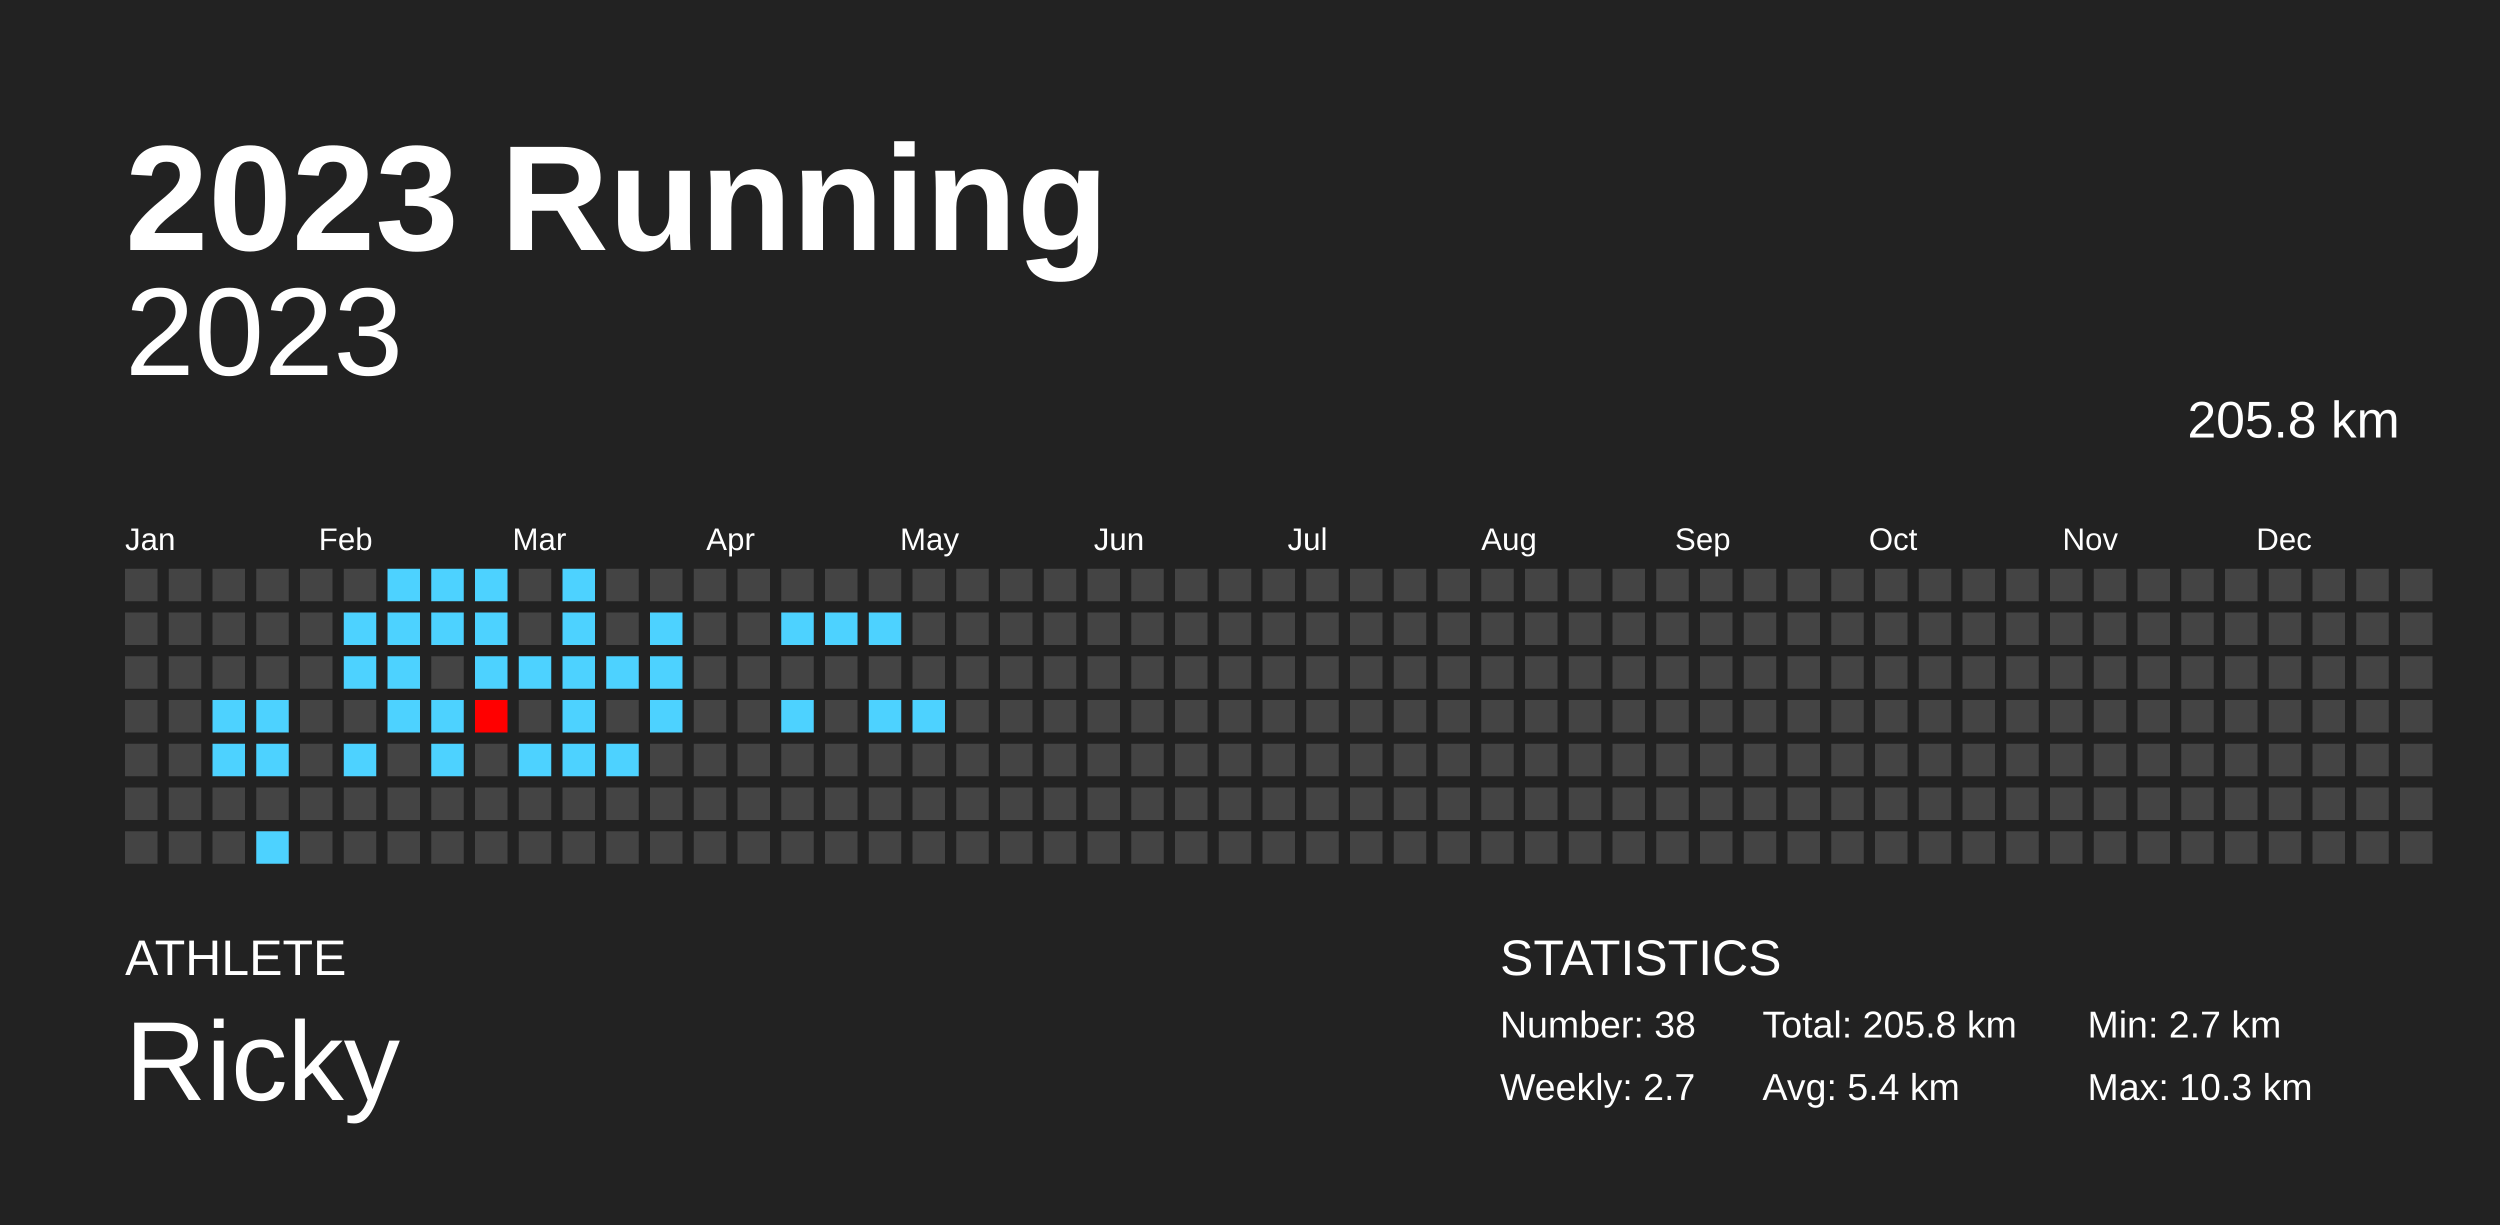
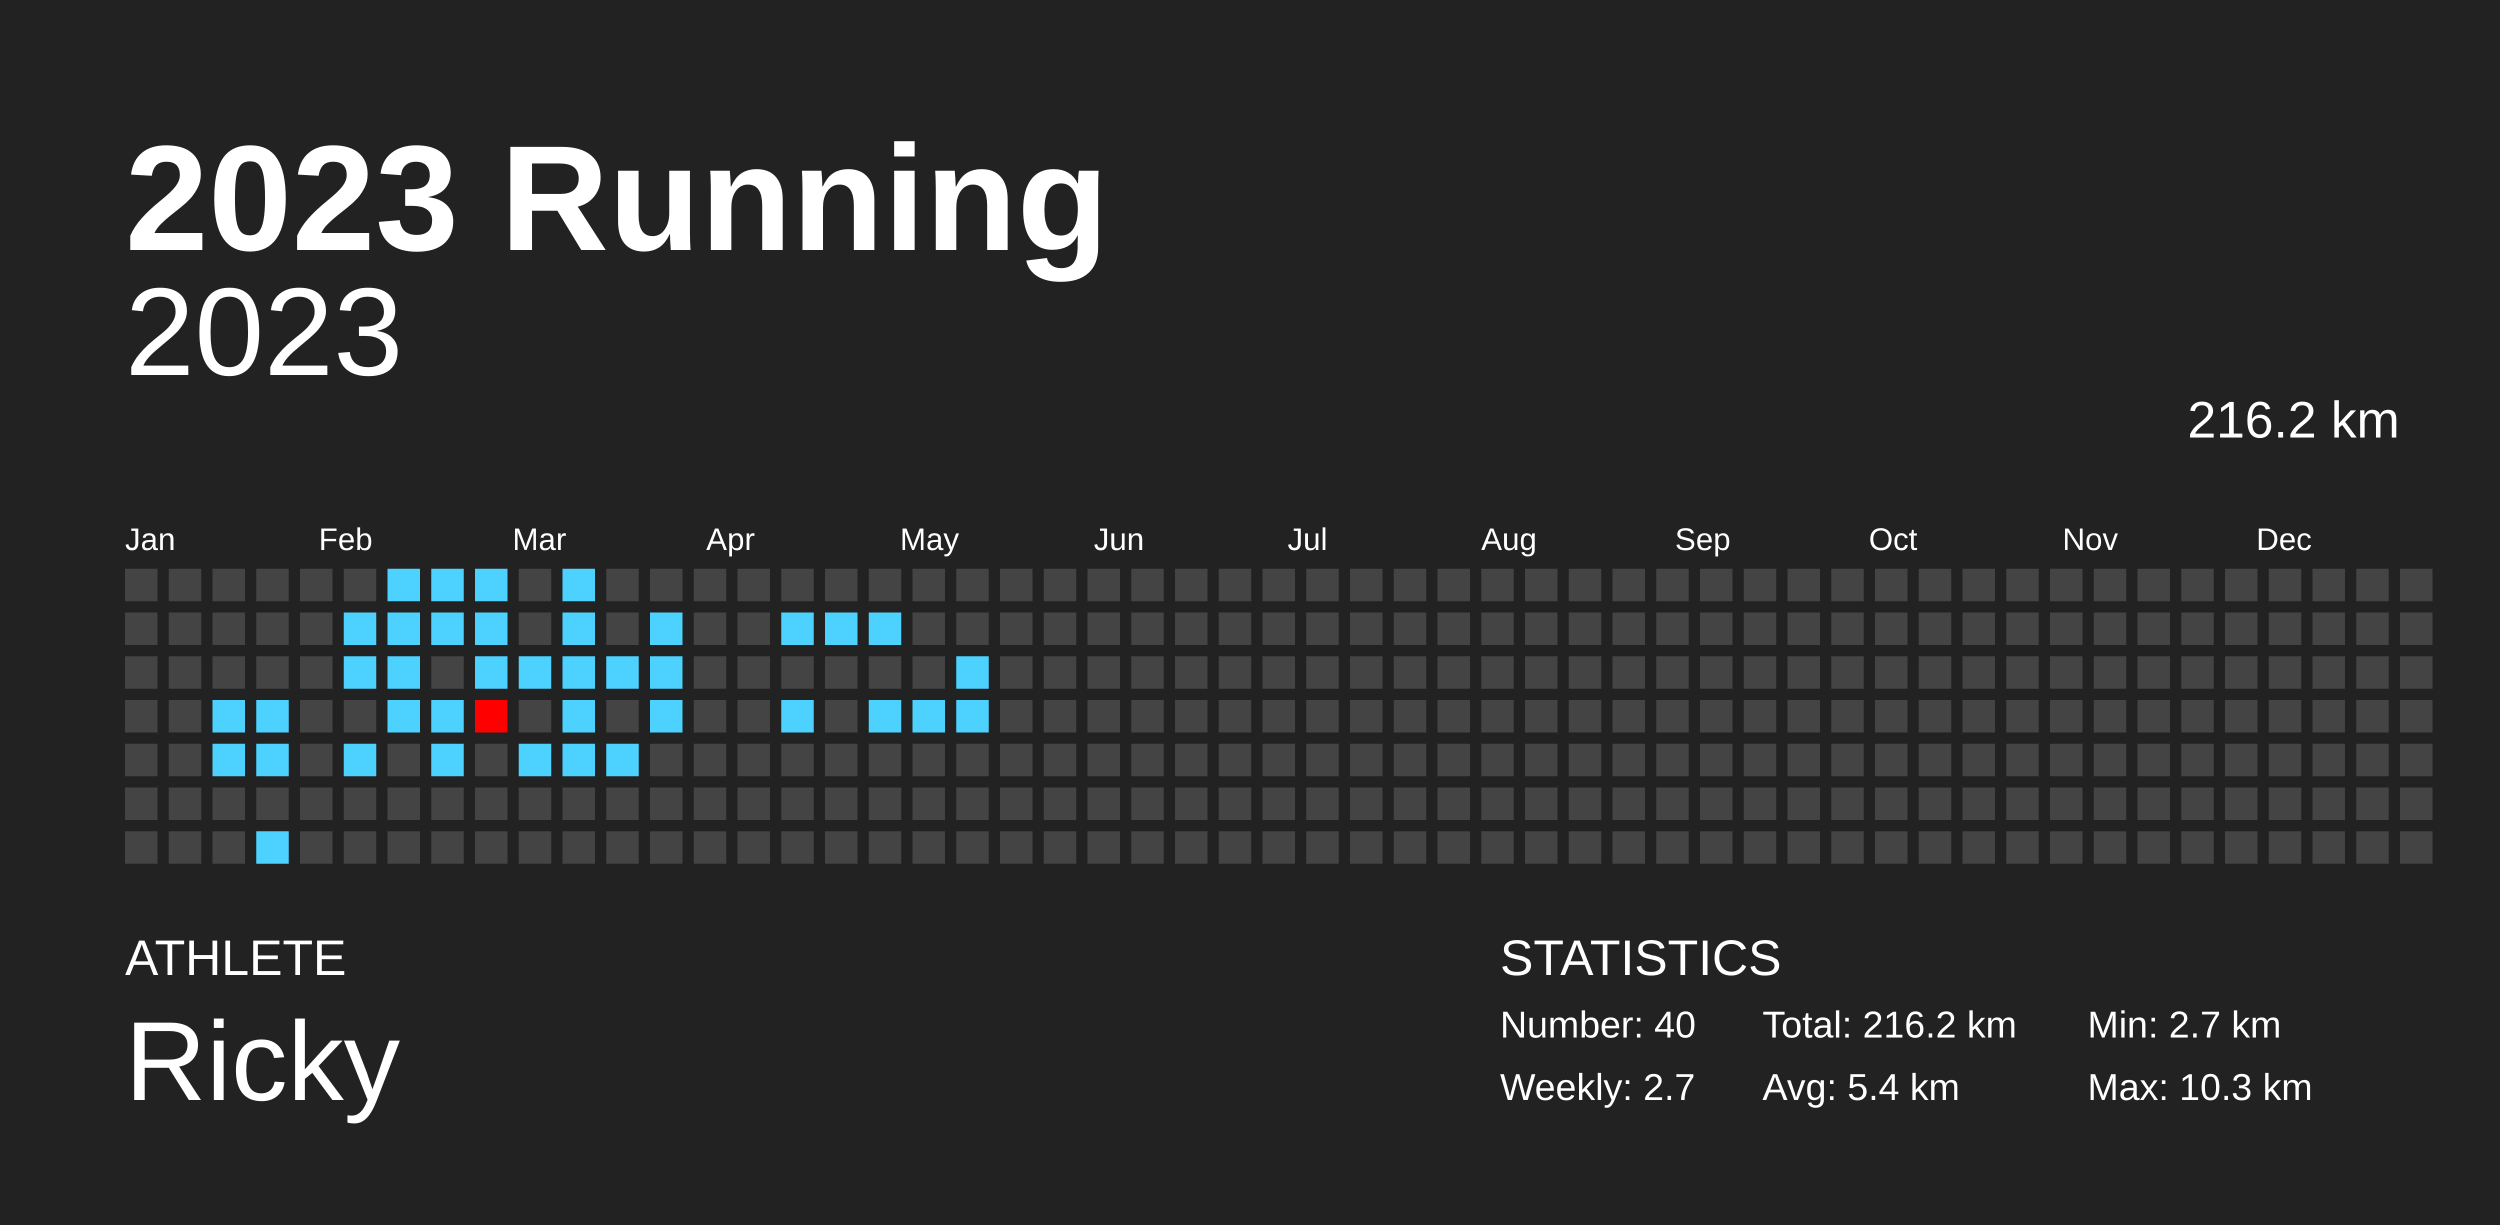
<svg xmlns="http://www.w3.org/2000/svg" baseProfile="full" height="98mm" version="1.1" viewBox="0,0,200,98" width="200mm">
  <defs />
  <rect fill="#222222" height="98" width="200" x="0" y="0" />
  <text fill="#FFFFFF" style="font-size:12px; font-family:Arial; font-weight:bold;" x="10" y="20">2023 Running</text>
  <text fill="#FFFFFF" style="font-size:4px; font-family:Arial" x="10" y="78">ATHLETE</text>
  <text fill="#FFFFFF" style="font-size:9px; font-family:Arial" x="10" y="88">Ricky</text>
  <text fill="#FFFFFF" style="font-size:4px; font-family:Arial" x="120" y="78">STATISTICS</text>
-   <text fill="#FFFFFF" style="font-size:3px; font-family:Arial" x="120" y="83">Number: 38</text>
+   <text fill="#FFFFFF" style="font-size:3px; font-family:Arial" x="120" y="83">Number: 40</text>
  <text fill="#FFFFFF" style="font-size:3px; font-family:Arial" x="120" y="88">Weekly: 2.7</text>
-   <text fill="#FFFFFF" style="font-size:3px; font-family:Arial" x="141" y="83">Total: 205.8 km</text>
+   <text fill="#FFFFFF" style="font-size:3px; font-family:Arial" x="141" y="83">Total: 216.2 km</text>
  <text fill="#FFFFFF" style="font-size:3px; font-family:Arial" x="141" y="88">Avg: 5.4 km</text>
  <text fill="#FFFFFF" style="font-size:3px; font-family:Arial" x="167" y="83">Min: 2.7 km</text>
  <text fill="#FFFFFF" style="font-size:3px; font-family:Arial" x="167" y="88">Max: 10.3 km</text>
  <text alignment-baseline="hanging" fill="#FFFFFF" style="font-size:10.0px; font-family:Arial;" x="10" y="30">2023</text>
-   <text alignment-baseline="hanging" fill="#FFFFFF" style="font-size:4.125px; font-family:Arial;" x="175" y="35">205.8 km</text>
+   <text alignment-baseline="hanging" fill="#FFFFFF" style="font-size:4.125px; font-family:Arial;" x="175" y="35">216.2 km</text>
  <text fill="#FFFFFF" style="font-size:2.5px; font-family:Arial" x="10.0" y="44">Jan</text>
  <text fill="#FFFFFF" style="font-size:2.5px; font-family:Arial" x="25.5" y="44">Feb</text>
  <text fill="#FFFFFF" style="font-size:2.5px; font-family:Arial" x="41.0" y="44">Mar</text>
  <text fill="#FFFFFF" style="font-size:2.5px; font-family:Arial" x="56.5" y="44">Apr</text>
  <text fill="#FFFFFF" style="font-size:2.5px; font-family:Arial" x="72.0" y="44">May</text>
  <text fill="#FFFFFF" style="font-size:2.5px; font-family:Arial" x="87.5" y="44">Jun</text>
  <text fill="#FFFFFF" style="font-size:2.5px; font-family:Arial" x="103.0" y="44">Jul</text>
  <text fill="#FFFFFF" style="font-size:2.5px; font-family:Arial" x="118.5" y="44">Aug</text>
  <text fill="#FFFFFF" style="font-size:2.5px; font-family:Arial" x="134.0" y="44">Sep</text>
  <text fill="#FFFFFF" style="font-size:2.5px; font-family:Arial" x="149.5" y="44">Oct</text>
  <text fill="#FFFFFF" style="font-size:2.5px; font-family:Arial" x="165.0" y="44">Nov</text>
  <text fill="#FFFFFF" style="font-size:2.5px; font-family:Arial" x="180.5" y="44">Dec</text>
  <rect fill="#444444" height="2.6" width="2.6" x="10.0" y="45.5" />
  <rect fill="#444444" height="2.6" width="2.6" x="10.0" y="49.0" />
  <rect fill="#444444" height="2.6" width="2.6" x="10.0" y="52.5" />
  <rect fill="#444444" height="2.6" width="2.6" x="10.0" y="56.0" />
  <rect fill="#444444" height="2.6" width="2.6" x="10.0" y="59.5" />
  <rect fill="#444444" height="2.6" width="2.6" x="10.0" y="63.0" />
  <rect fill="#444444" height="2.6" width="2.6" x="10.0" y="66.5" />
  <rect fill="#444444" height="2.6" width="2.6" x="13.5" y="45.5" />
  <rect fill="#444444" height="2.6" width="2.6" x="13.5" y="49.0" />
  <rect fill="#444444" height="2.6" width="2.6" x="13.5" y="52.5" />
  <rect fill="#444444" height="2.6" width="2.6" x="13.5" y="56.0" />
  <rect fill="#444444" height="2.6" width="2.6" x="13.5" y="59.5" />
  <rect fill="#444444" height="2.6" width="2.6" x="13.5" y="63.0" />
  <rect fill="#444444" height="2.6" width="2.6" x="13.5" y="66.5" />
  <rect fill="#444444" height="2.6" width="2.6" x="17.0" y="45.5" />
  <rect fill="#444444" height="2.6" width="2.6" x="17.0" y="49.0" />
  <rect fill="#444444" height="2.6" width="2.6" x="17.0" y="52.5" />
  <rect fill="#4dd2ff" height="2.6" width="2.6" x="17.0" y="56.0" />
  <rect fill="#4dd2ff" height="2.6" width="2.6" x="17.0" y="59.5" />
  <rect fill="#444444" height="2.6" width="2.6" x="17.0" y="63.0" />
  <rect fill="#444444" height="2.6" width="2.6" x="17.0" y="66.5" />
  <rect fill="#444444" height="2.6" width="2.6" x="20.5" y="45.5" />
  <rect fill="#444444" height="2.6" width="2.6" x="20.5" y="49.0" />
  <rect fill="#444444" height="2.6" width="2.6" x="20.5" y="52.5" />
  <rect fill="#4dd2ff" height="2.6" width="2.6" x="20.5" y="56.0" />
  <rect fill="#4dd2ff" height="2.6" width="2.6" x="20.5" y="59.5" />
  <rect fill="#444444" height="2.6" width="2.6" x="20.5" y="63.0" />
  <rect fill="#4dd2ff" height="2.6" width="2.6" x="20.5" y="66.5" />
  <rect fill="#444444" height="2.6" width="2.6" x="24.0" y="45.5" />
  <rect fill="#444444" height="2.6" width="2.6" x="24.0" y="49.0" />
  <rect fill="#444444" height="2.6" width="2.6" x="24.0" y="52.5" />
  <rect fill="#444444" height="2.6" width="2.6" x="24.0" y="56.0" />
  <rect fill="#444444" height="2.6" width="2.6" x="24.0" y="59.5" />
  <rect fill="#444444" height="2.6" width="2.6" x="24.0" y="63.0" />
  <rect fill="#444444" height="2.6" width="2.6" x="24.0" y="66.5" />
  <rect fill="#444444" height="2.6" width="2.6" x="27.5" y="45.5" />
  <rect fill="#4dd2ff" height="2.6" width="2.6" x="27.5" y="49.0" />
  <rect fill="#4dd2ff" height="2.6" width="2.6" x="27.5" y="52.5" />
  <rect fill="#444444" height="2.6" width="2.6" x="27.5" y="56.0" />
  <rect fill="#4dd2ff" height="2.6" width="2.6" x="27.5" y="59.5" />
  <rect fill="#444444" height="2.6" width="2.6" x="27.5" y="63.0" />
  <rect fill="#444444" height="2.6" width="2.6" x="27.5" y="66.5" />
  <rect fill="#4dd2ff" height="2.6" width="2.6" x="31.0" y="45.5" />
  <rect fill="#4dd2ff" height="2.6" width="2.6" x="31.0" y="49.0" />
  <rect fill="#4dd2ff" height="2.6" width="2.6" x="31.0" y="52.5" />
  <rect fill="#4dd2ff" height="2.6" width="2.6" x="31.0" y="56.0" />
  <rect fill="#444444" height="2.6" width="2.6" x="31.0" y="59.5" />
  <rect fill="#444444" height="2.6" width="2.6" x="31.0" y="63.0" />
  <rect fill="#444444" height="2.6" width="2.6" x="31.0" y="66.5" />
  <rect fill="#4dd2ff" height="2.6" width="2.6" x="34.5" y="45.5" />
  <rect fill="#4dd2ff" height="2.6" width="2.6" x="34.5" y="49.0" />
  <rect fill="#444444" height="2.6" width="2.6" x="34.5" y="52.5" />
  <rect fill="#4dd2ff" height="2.6" width="2.6" x="34.5" y="56.0" />
  <rect fill="#4dd2ff" height="2.6" width="2.6" x="34.5" y="59.5" />
  <rect fill="#444444" height="2.6" width="2.6" x="34.5" y="63.0" />
  <rect fill="#444444" height="2.6" width="2.6" x="34.5" y="66.5" />
  <rect fill="#4dd2ff" height="2.6" width="2.6" x="38.0" y="45.5" />
  <rect fill="#4dd2ff" height="2.6" width="2.6" x="38.0" y="49.0" />
  <rect fill="#4dd2ff" height="2.6" width="2.6" x="38.0" y="52.5" />
  <rect fill="#ff0000" height="2.6" width="2.6" x="38.0" y="56.0" />
  <rect fill="#444444" height="2.6" width="2.6" x="38.0" y="59.5" />
  <rect fill="#444444" height="2.6" width="2.6" x="38.0" y="63.0" />
  <rect fill="#444444" height="2.6" width="2.6" x="38.0" y="66.5" />
  <rect fill="#444444" height="2.6" width="2.6" x="41.5" y="45.5" />
  <rect fill="#444444" height="2.6" width="2.6" x="41.5" y="49.0" />
  <rect fill="#4dd2ff" height="2.6" width="2.6" x="41.5" y="52.5" />
  <rect fill="#444444" height="2.6" width="2.6" x="41.5" y="56.0" />
  <rect fill="#4dd2ff" height="2.6" width="2.6" x="41.5" y="59.5" />
  <rect fill="#444444" height="2.6" width="2.6" x="41.5" y="63.0" />
  <rect fill="#444444" height="2.6" width="2.6" x="41.5" y="66.5" />
  <rect fill="#4dd2ff" height="2.6" width="2.6" x="45.0" y="45.5" />
  <rect fill="#4dd2ff" height="2.6" width="2.6" x="45.0" y="49.0" />
  <rect fill="#4dd2ff" height="2.6" width="2.6" x="45.0" y="52.5" />
  <rect fill="#4dd2ff" height="2.6" width="2.6" x="45.0" y="56.0" />
  <rect fill="#4dd2ff" height="2.6" width="2.6" x="45.0" y="59.5" />
  <rect fill="#444444" height="2.6" width="2.6" x="45.0" y="63.0" />
  <rect fill="#444444" height="2.6" width="2.6" x="45.0" y="66.5" />
  <rect fill="#444444" height="2.6" width="2.6" x="48.5" y="45.5" />
  <rect fill="#444444" height="2.6" width="2.6" x="48.5" y="49.0" />
  <rect fill="#4dd2ff" height="2.6" width="2.6" x="48.5" y="52.5" />
  <rect fill="#444444" height="2.6" width="2.6" x="48.5" y="56.0" />
  <rect fill="#4dd2ff" height="2.6" width="2.6" x="48.5" y="59.5" />
  <rect fill="#444444" height="2.6" width="2.6" x="48.5" y="63.0" />
  <rect fill="#444444" height="2.6" width="2.6" x="48.5" y="66.5" />
  <rect fill="#444444" height="2.6" width="2.6" x="52.0" y="45.5" />
  <rect fill="#4dd2ff" height="2.6" width="2.6" x="52.0" y="49.0" />
  <rect fill="#4dd2ff" height="2.6" width="2.6" x="52.0" y="52.5" />
  <rect fill="#4dd2ff" height="2.6" width="2.6" x="52.0" y="56.0" />
  <rect fill="#444444" height="2.6" width="2.6" x="52.0" y="59.5" />
  <rect fill="#444444" height="2.6" width="2.6" x="52.0" y="63.0" />
  <rect fill="#444444" height="2.6" width="2.6" x="52.0" y="66.5" />
  <rect fill="#444444" height="2.6" width="2.6" x="55.5" y="45.5" />
  <rect fill="#444444" height="2.6" width="2.6" x="55.5" y="49.0" />
  <rect fill="#444444" height="2.6" width="2.6" x="55.5" y="52.5" />
  <rect fill="#444444" height="2.6" width="2.6" x="55.5" y="56.0" />
  <rect fill="#444444" height="2.6" width="2.6" x="55.5" y="59.5" />
  <rect fill="#444444" height="2.6" width="2.6" x="55.5" y="63.0" />
  <rect fill="#444444" height="2.6" width="2.6" x="55.5" y="66.5" />
  <rect fill="#444444" height="2.6" width="2.6" x="59.0" y="45.5" />
  <rect fill="#444444" height="2.6" width="2.6" x="59.0" y="49.0" />
  <rect fill="#444444" height="2.6" width="2.6" x="59.0" y="52.5" />
  <rect fill="#444444" height="2.6" width="2.6" x="59.0" y="56.0" />
  <rect fill="#444444" height="2.6" width="2.6" x="59.0" y="59.5" />
  <rect fill="#444444" height="2.6" width="2.6" x="59.0" y="63.0" />
  <rect fill="#444444" height="2.6" width="2.6" x="59.0" y="66.5" />
  <rect fill="#444444" height="2.6" width="2.6" x="62.5" y="45.5" />
  <rect fill="#4dd2ff" height="2.6" width="2.6" x="62.5" y="49.0" />
  <rect fill="#444444" height="2.6" width="2.6" x="62.5" y="52.5" />
  <rect fill="#4dd2ff" height="2.6" width="2.6" x="62.5" y="56.0" />
  <rect fill="#444444" height="2.6" width="2.6" x="62.5" y="59.5" />
  <rect fill="#444444" height="2.6" width="2.6" x="62.5" y="63.0" />
  <rect fill="#444444" height="2.6" width="2.6" x="62.5" y="66.5" />
  <rect fill="#444444" height="2.6" width="2.6" x="66.0" y="45.5" />
  <rect fill="#4dd2ff" height="2.6" width="2.6" x="66.0" y="49.0" />
  <rect fill="#444444" height="2.6" width="2.6" x="66.0" y="52.5" />
  <rect fill="#444444" height="2.6" width="2.6" x="66.0" y="56.0" />
  <rect fill="#444444" height="2.6" width="2.6" x="66.0" y="59.5" />
  <rect fill="#444444" height="2.6" width="2.6" x="66.0" y="63.0" />
  <rect fill="#444444" height="2.6" width="2.6" x="66.0" y="66.5" />
  <rect fill="#444444" height="2.6" width="2.6" x="69.5" y="45.5" />
  <rect fill="#4dd2ff" height="2.6" width="2.6" x="69.5" y="49.0" />
  <rect fill="#444444" height="2.6" width="2.6" x="69.5" y="52.5" />
  <rect fill="#4dd2ff" height="2.6" width="2.6" x="69.5" y="56.0" />
  <rect fill="#444444" height="2.6" width="2.6" x="69.5" y="59.5" />
  <rect fill="#444444" height="2.6" width="2.6" x="69.5" y="63.0" />
  <rect fill="#444444" height="2.6" width="2.6" x="69.5" y="66.5" />
  <rect fill="#444444" height="2.6" width="2.6" x="73.0" y="45.5" />
  <rect fill="#444444" height="2.6" width="2.6" x="73.0" y="49.0" />
  <rect fill="#444444" height="2.6" width="2.6" x="73.0" y="52.5" />
  <rect fill="#4dd2ff" height="2.6" width="2.6" x="73.0" y="56.0" />
  <rect fill="#444444" height="2.6" width="2.6" x="73.0" y="59.5" />
  <rect fill="#444444" height="2.6" width="2.6" x="73.0" y="63.0" />
  <rect fill="#444444" height="2.6" width="2.6" x="73.0" y="66.5" />
  <rect fill="#444444" height="2.6" width="2.6" x="76.5" y="45.5" />
  <rect fill="#444444" height="2.6" width="2.6" x="76.5" y="49.0" />
-   <rect fill="#444444" height="2.6" width="2.6" x="76.5" y="52.5" />
-   <rect fill="#444444" height="2.6" width="2.6" x="76.5" y="56.0" />
+   <rect fill="#4dd2ff" height="2.6" width="2.6" x="76.5" y="52.5" />
+   <rect fill="#4dd2ff" height="2.6" width="2.6" x="76.5" y="56.0" />
  <rect fill="#444444" height="2.6" width="2.6" x="76.5" y="59.5" />
  <rect fill="#444444" height="2.6" width="2.6" x="76.5" y="63.0" />
  <rect fill="#444444" height="2.6" width="2.6" x="76.5" y="66.5" />
  <rect fill="#444444" height="2.6" width="2.6" x="80.0" y="45.5" />
  <rect fill="#444444" height="2.6" width="2.6" x="80.0" y="49.0" />
  <rect fill="#444444" height="2.6" width="2.6" x="80.0" y="52.5" />
  <rect fill="#444444" height="2.6" width="2.6" x="80.0" y="56.0" />
  <rect fill="#444444" height="2.6" width="2.6" x="80.0" y="59.5" />
  <rect fill="#444444" height="2.6" width="2.6" x="80.0" y="63.0" />
  <rect fill="#444444" height="2.6" width="2.6" x="80.0" y="66.5" />
  <rect fill="#444444" height="2.6" width="2.6" x="83.5" y="45.5" />
  <rect fill="#444444" height="2.6" width="2.6" x="83.5" y="49.0" />
  <rect fill="#444444" height="2.6" width="2.6" x="83.5" y="52.5" />
  <rect fill="#444444" height="2.6" width="2.6" x="83.5" y="56.0" />
  <rect fill="#444444" height="2.6" width="2.6" x="83.5" y="59.5" />
  <rect fill="#444444" height="2.6" width="2.6" x="83.5" y="63.0" />
  <rect fill="#444444" height="2.6" width="2.6" x="83.5" y="66.5" />
  <rect fill="#444444" height="2.6" width="2.6" x="87.0" y="45.5" />
  <rect fill="#444444" height="2.6" width="2.6" x="87.0" y="49.0" />
  <rect fill="#444444" height="2.6" width="2.6" x="87.0" y="52.5" />
  <rect fill="#444444" height="2.6" width="2.6" x="87.0" y="56.0" />
  <rect fill="#444444" height="2.6" width="2.6" x="87.0" y="59.5" />
  <rect fill="#444444" height="2.6" width="2.6" x="87.0" y="63.0" />
  <rect fill="#444444" height="2.6" width="2.6" x="87.0" y="66.5" />
  <rect fill="#444444" height="2.6" width="2.6" x="90.5" y="45.5" />
  <rect fill="#444444" height="2.6" width="2.6" x="90.5" y="49.0" />
  <rect fill="#444444" height="2.6" width="2.6" x="90.5" y="52.5" />
  <rect fill="#444444" height="2.6" width="2.6" x="90.5" y="56.0" />
  <rect fill="#444444" height="2.6" width="2.6" x="90.5" y="59.5" />
  <rect fill="#444444" height="2.6" width="2.6" x="90.5" y="63.0" />
  <rect fill="#444444" height="2.6" width="2.6" x="90.5" y="66.5" />
  <rect fill="#444444" height="2.6" width="2.6" x="94.0" y="45.5" />
  <rect fill="#444444" height="2.6" width="2.6" x="94.0" y="49.0" />
  <rect fill="#444444" height="2.6" width="2.6" x="94.0" y="52.5" />
  <rect fill="#444444" height="2.6" width="2.6" x="94.0" y="56.0" />
  <rect fill="#444444" height="2.6" width="2.6" x="94.0" y="59.5" />
  <rect fill="#444444" height="2.6" width="2.6" x="94.0" y="63.0" />
  <rect fill="#444444" height="2.6" width="2.6" x="94.0" y="66.5" />
  <rect fill="#444444" height="2.6" width="2.6" x="97.5" y="45.5" />
  <rect fill="#444444" height="2.6" width="2.6" x="97.5" y="49.0" />
  <rect fill="#444444" height="2.6" width="2.6" x="97.5" y="52.5" />
  <rect fill="#444444" height="2.6" width="2.6" x="97.5" y="56.0" />
  <rect fill="#444444" height="2.6" width="2.6" x="97.5" y="59.5" />
  <rect fill="#444444" height="2.6" width="2.6" x="97.5" y="63.0" />
  <rect fill="#444444" height="2.6" width="2.6" x="97.5" y="66.5" />
  <rect fill="#444444" height="2.6" width="2.6" x="101.0" y="45.5" />
  <rect fill="#444444" height="2.6" width="2.6" x="101.0" y="49.0" />
  <rect fill="#444444" height="2.6" width="2.6" x="101.0" y="52.5" />
  <rect fill="#444444" height="2.6" width="2.6" x="101.0" y="56.0" />
  <rect fill="#444444" height="2.6" width="2.6" x="101.0" y="59.5" />
  <rect fill="#444444" height="2.6" width="2.6" x="101.0" y="63.0" />
  <rect fill="#444444" height="2.6" width="2.6" x="101.0" y="66.5" />
  <rect fill="#444444" height="2.6" width="2.6" x="104.5" y="45.5" />
  <rect fill="#444444" height="2.6" width="2.6" x="104.5" y="49.0" />
  <rect fill="#444444" height="2.6" width="2.6" x="104.5" y="52.5" />
  <rect fill="#444444" height="2.6" width="2.6" x="104.5" y="56.0" />
  <rect fill="#444444" height="2.6" width="2.6" x="104.5" y="59.5" />
  <rect fill="#444444" height="2.6" width="2.6" x="104.5" y="63.0" />
  <rect fill="#444444" height="2.6" width="2.6" x="104.5" y="66.5" />
  <rect fill="#444444" height="2.6" width="2.6" x="108.0" y="45.5" />
  <rect fill="#444444" height="2.6" width="2.6" x="108.0" y="49.0" />
  <rect fill="#444444" height="2.6" width="2.6" x="108.0" y="52.5" />
  <rect fill="#444444" height="2.6" width="2.6" x="108.0" y="56.0" />
  <rect fill="#444444" height="2.6" width="2.6" x="108.0" y="59.5" />
  <rect fill="#444444" height="2.6" width="2.6" x="108.0" y="63.0" />
  <rect fill="#444444" height="2.6" width="2.6" x="108.0" y="66.5" />
  <rect fill="#444444" height="2.6" width="2.6" x="111.5" y="45.5" />
  <rect fill="#444444" height="2.6" width="2.6" x="111.5" y="49.0" />
  <rect fill="#444444" height="2.6" width="2.6" x="111.5" y="52.5" />
  <rect fill="#444444" height="2.6" width="2.6" x="111.5" y="56.0" />
  <rect fill="#444444" height="2.6" width="2.6" x="111.5" y="59.5" />
  <rect fill="#444444" height="2.6" width="2.6" x="111.5" y="63.0" />
  <rect fill="#444444" height="2.6" width="2.6" x="111.5" y="66.5" />
  <rect fill="#444444" height="2.6" width="2.6" x="115.0" y="45.5" />
  <rect fill="#444444" height="2.6" width="2.6" x="115.0" y="49.0" />
  <rect fill="#444444" height="2.6" width="2.6" x="115.0" y="52.5" />
  <rect fill="#444444" height="2.6" width="2.6" x="115.0" y="56.0" />
  <rect fill="#444444" height="2.6" width="2.6" x="115.0" y="59.5" />
  <rect fill="#444444" height="2.6" width="2.6" x="115.0" y="63.0" />
  <rect fill="#444444" height="2.6" width="2.6" x="115.0" y="66.5" />
  <rect fill="#444444" height="2.6" width="2.6" x="118.5" y="45.5" />
  <rect fill="#444444" height="2.6" width="2.6" x="118.5" y="49.0" />
  <rect fill="#444444" height="2.6" width="2.6" x="118.5" y="52.5" />
  <rect fill="#444444" height="2.6" width="2.6" x="118.5" y="56.0" />
  <rect fill="#444444" height="2.6" width="2.6" x="118.5" y="59.5" />
  <rect fill="#444444" height="2.6" width="2.6" x="118.5" y="63.0" />
  <rect fill="#444444" height="2.6" width="2.6" x="118.5" y="66.5" />
  <rect fill="#444444" height="2.6" width="2.6" x="122.0" y="45.5" />
  <rect fill="#444444" height="2.6" width="2.6" x="122.0" y="49.0" />
  <rect fill="#444444" height="2.6" width="2.6" x="122.0" y="52.5" />
  <rect fill="#444444" height="2.6" width="2.6" x="122.0" y="56.0" />
  <rect fill="#444444" height="2.6" width="2.6" x="122.0" y="59.5" />
  <rect fill="#444444" height="2.6" width="2.6" x="122.0" y="63.0" />
  <rect fill="#444444" height="2.6" width="2.6" x="122.0" y="66.5" />
  <rect fill="#444444" height="2.6" width="2.6" x="125.5" y="45.5" />
  <rect fill="#444444" height="2.6" width="2.6" x="125.5" y="49.0" />
  <rect fill="#444444" height="2.6" width="2.6" x="125.5" y="52.5" />
  <rect fill="#444444" height="2.6" width="2.6" x="125.5" y="56.0" />
  <rect fill="#444444" height="2.6" width="2.6" x="125.5" y="59.5" />
  <rect fill="#444444" height="2.6" width="2.6" x="125.5" y="63.0" />
  <rect fill="#444444" height="2.6" width="2.6" x="125.5" y="66.5" />
  <rect fill="#444444" height="2.6" width="2.6" x="129.0" y="45.5" />
  <rect fill="#444444" height="2.6" width="2.6" x="129.0" y="49.0" />
  <rect fill="#444444" height="2.6" width="2.6" x="129.0" y="52.5" />
  <rect fill="#444444" height="2.6" width="2.6" x="129.0" y="56.0" />
  <rect fill="#444444" height="2.6" width="2.6" x="129.0" y="59.5" />
  <rect fill="#444444" height="2.6" width="2.6" x="129.0" y="63.0" />
  <rect fill="#444444" height="2.6" width="2.6" x="129.0" y="66.5" />
  <rect fill="#444444" height="2.6" width="2.6" x="132.5" y="45.5" />
  <rect fill="#444444" height="2.6" width="2.6" x="132.5" y="49.0" />
  <rect fill="#444444" height="2.6" width="2.6" x="132.5" y="52.5" />
  <rect fill="#444444" height="2.6" width="2.6" x="132.5" y="56.0" />
  <rect fill="#444444" height="2.6" width="2.6" x="132.5" y="59.5" />
  <rect fill="#444444" height="2.6" width="2.6" x="132.5" y="63.0" />
  <rect fill="#444444" height="2.6" width="2.6" x="132.5" y="66.5" />
  <rect fill="#444444" height="2.6" width="2.6" x="136.0" y="45.5" />
  <rect fill="#444444" height="2.6" width="2.6" x="136.0" y="49.0" />
  <rect fill="#444444" height="2.6" width="2.6" x="136.0" y="52.5" />
  <rect fill="#444444" height="2.6" width="2.6" x="136.0" y="56.0" />
  <rect fill="#444444" height="2.6" width="2.6" x="136.0" y="59.5" />
  <rect fill="#444444" height="2.6" width="2.6" x="136.0" y="63.0" />
  <rect fill="#444444" height="2.6" width="2.6" x="136.0" y="66.5" />
  <rect fill="#444444" height="2.6" width="2.6" x="139.5" y="45.5" />
  <rect fill="#444444" height="2.6" width="2.6" x="139.5" y="49.0" />
  <rect fill="#444444" height="2.6" width="2.6" x="139.5" y="52.5" />
  <rect fill="#444444" height="2.6" width="2.6" x="139.5" y="56.0" />
  <rect fill="#444444" height="2.6" width="2.6" x="139.5" y="59.5" />
  <rect fill="#444444" height="2.6" width="2.6" x="139.5" y="63.0" />
  <rect fill="#444444" height="2.6" width="2.6" x="139.5" y="66.5" />
  <rect fill="#444444" height="2.6" width="2.6" x="143.0" y="45.5" />
  <rect fill="#444444" height="2.6" width="2.6" x="143.0" y="49.0" />
  <rect fill="#444444" height="2.6" width="2.6" x="143.0" y="52.5" />
  <rect fill="#444444" height="2.6" width="2.6" x="143.0" y="56.0" />
  <rect fill="#444444" height="2.6" width="2.6" x="143.0" y="59.5" />
  <rect fill="#444444" height="2.6" width="2.6" x="143.0" y="63.0" />
  <rect fill="#444444" height="2.6" width="2.6" x="143.0" y="66.5" />
  <rect fill="#444444" height="2.6" width="2.6" x="146.5" y="45.5" />
  <rect fill="#444444" height="2.6" width="2.6" x="146.5" y="49.0" />
  <rect fill="#444444" height="2.6" width="2.6" x="146.5" y="52.5" />
  <rect fill="#444444" height="2.6" width="2.6" x="146.5" y="56.0" />
  <rect fill="#444444" height="2.6" width="2.6" x="146.5" y="59.5" />
  <rect fill="#444444" height="2.6" width="2.6" x="146.5" y="63.0" />
  <rect fill="#444444" height="2.6" width="2.6" x="146.5" y="66.5" />
  <rect fill="#444444" height="2.6" width="2.6" x="150.0" y="45.5" />
  <rect fill="#444444" height="2.6" width="2.6" x="150.0" y="49.0" />
  <rect fill="#444444" height="2.6" width="2.6" x="150.0" y="52.5" />
  <rect fill="#444444" height="2.6" width="2.6" x="150.0" y="56.0" />
  <rect fill="#444444" height="2.6" width="2.6" x="150.0" y="59.5" />
  <rect fill="#444444" height="2.6" width="2.6" x="150.0" y="63.0" />
  <rect fill="#444444" height="2.6" width="2.6" x="150.0" y="66.5" />
  <rect fill="#444444" height="2.6" width="2.6" x="153.5" y="45.5" />
  <rect fill="#444444" height="2.6" width="2.6" x="153.5" y="49.0" />
  <rect fill="#444444" height="2.6" width="2.6" x="153.5" y="52.5" />
  <rect fill="#444444" height="2.6" width="2.6" x="153.5" y="56.0" />
  <rect fill="#444444" height="2.6" width="2.6" x="153.5" y="59.5" />
  <rect fill="#444444" height="2.6" width="2.6" x="153.5" y="63.0" />
  <rect fill="#444444" height="2.6" width="2.6" x="153.5" y="66.5" />
  <rect fill="#444444" height="2.6" width="2.6" x="157.0" y="45.5" />
  <rect fill="#444444" height="2.6" width="2.6" x="157.0" y="49.0" />
  <rect fill="#444444" height="2.6" width="2.6" x="157.0" y="52.5" />
  <rect fill="#444444" height="2.6" width="2.6" x="157.0" y="56.0" />
  <rect fill="#444444" height="2.6" width="2.6" x="157.0" y="59.5" />
  <rect fill="#444444" height="2.6" width="2.6" x="157.0" y="63.0" />
  <rect fill="#444444" height="2.6" width="2.6" x="157.0" y="66.5" />
  <rect fill="#444444" height="2.6" width="2.6" x="160.5" y="45.5" />
  <rect fill="#444444" height="2.6" width="2.6" x="160.5" y="49.0" />
  <rect fill="#444444" height="2.6" width="2.6" x="160.5" y="52.5" />
  <rect fill="#444444" height="2.6" width="2.6" x="160.5" y="56.0" />
  <rect fill="#444444" height="2.6" width="2.6" x="160.5" y="59.5" />
  <rect fill="#444444" height="2.6" width="2.6" x="160.5" y="63.0" />
  <rect fill="#444444" height="2.6" width="2.6" x="160.5" y="66.5" />
  <rect fill="#444444" height="2.6" width="2.6" x="164.0" y="45.5" />
  <rect fill="#444444" height="2.6" width="2.6" x="164.0" y="49.0" />
  <rect fill="#444444" height="2.6" width="2.6" x="164.0" y="52.5" />
  <rect fill="#444444" height="2.6" width="2.6" x="164.0" y="56.0" />
  <rect fill="#444444" height="2.6" width="2.6" x="164.0" y="59.5" />
  <rect fill="#444444" height="2.6" width="2.6" x="164.0" y="63.0" />
  <rect fill="#444444" height="2.6" width="2.6" x="164.0" y="66.5" />
  <rect fill="#444444" height="2.6" width="2.6" x="167.5" y="45.5" />
  <rect fill="#444444" height="2.6" width="2.6" x="167.5" y="49.0" />
  <rect fill="#444444" height="2.6" width="2.6" x="167.5" y="52.5" />
  <rect fill="#444444" height="2.6" width="2.6" x="167.5" y="56.0" />
  <rect fill="#444444" height="2.6" width="2.6" x="167.5" y="59.5" />
  <rect fill="#444444" height="2.6" width="2.6" x="167.5" y="63.0" />
  <rect fill="#444444" height="2.6" width="2.6" x="167.5" y="66.5" />
  <rect fill="#444444" height="2.6" width="2.6" x="171.0" y="45.5" />
  <rect fill="#444444" height="2.6" width="2.6" x="171.0" y="49.0" />
  <rect fill="#444444" height="2.6" width="2.6" x="171.0" y="52.5" />
  <rect fill="#444444" height="2.6" width="2.6" x="171.0" y="56.0" />
  <rect fill="#444444" height="2.6" width="2.6" x="171.0" y="59.5" />
  <rect fill="#444444" height="2.6" width="2.6" x="171.0" y="63.0" />
  <rect fill="#444444" height="2.6" width="2.6" x="171.0" y="66.5" />
  <rect fill="#444444" height="2.6" width="2.6" x="174.5" y="45.5" />
  <rect fill="#444444" height="2.6" width="2.6" x="174.5" y="49.0" />
  <rect fill="#444444" height="2.6" width="2.6" x="174.5" y="52.5" />
  <rect fill="#444444" height="2.6" width="2.6" x="174.5" y="56.0" />
  <rect fill="#444444" height="2.6" width="2.6" x="174.5" y="59.5" />
  <rect fill="#444444" height="2.6" width="2.6" x="174.5" y="63.0" />
  <rect fill="#444444" height="2.6" width="2.6" x="174.5" y="66.5" />
  <rect fill="#444444" height="2.6" width="2.6" x="178.0" y="45.5" />
  <rect fill="#444444" height="2.6" width="2.6" x="178.0" y="49.0" />
  <rect fill="#444444" height="2.6" width="2.6" x="178.0" y="52.5" />
  <rect fill="#444444" height="2.6" width="2.6" x="178.0" y="56.0" />
  <rect fill="#444444" height="2.6" width="2.6" x="178.0" y="59.5" />
  <rect fill="#444444" height="2.6" width="2.6" x="178.0" y="63.0" />
  <rect fill="#444444" height="2.6" width="2.6" x="178.0" y="66.5" />
  <rect fill="#444444" height="2.6" width="2.6" x="181.5" y="45.5" />
  <rect fill="#444444" height="2.6" width="2.6" x="181.5" y="49.0" />
  <rect fill="#444444" height="2.6" width="2.6" x="181.5" y="52.5" />
  <rect fill="#444444" height="2.6" width="2.6" x="181.5" y="56.0" />
  <rect fill="#444444" height="2.6" width="2.6" x="181.5" y="59.5" />
  <rect fill="#444444" height="2.6" width="2.6" x="181.5" y="63.0" />
  <rect fill="#444444" height="2.6" width="2.6" x="181.5" y="66.5" />
  <rect fill="#444444" height="2.6" width="2.6" x="185.0" y="45.5" />
  <rect fill="#444444" height="2.6" width="2.6" x="185.0" y="49.0" />
  <rect fill="#444444" height="2.6" width="2.6" x="185.0" y="52.5" />
  <rect fill="#444444" height="2.6" width="2.6" x="185.0" y="56.0" />
  <rect fill="#444444" height="2.6" width="2.6" x="185.0" y="59.5" />
  <rect fill="#444444" height="2.6" width="2.6" x="185.0" y="63.0" />
  <rect fill="#444444" height="2.6" width="2.6" x="185.0" y="66.5" />
  <rect fill="#444444" height="2.6" width="2.6" x="188.5" y="45.5" />
  <rect fill="#444444" height="2.6" width="2.6" x="188.5" y="49.0" />
  <rect fill="#444444" height="2.6" width="2.6" x="188.5" y="52.5" />
  <rect fill="#444444" height="2.6" width="2.6" x="188.5" y="56.0" />
  <rect fill="#444444" height="2.6" width="2.6" x="188.5" y="59.5" />
  <rect fill="#444444" height="2.6" width="2.6" x="188.5" y="63.0" />
  <rect fill="#444444" height="2.6" width="2.6" x="188.5" y="66.5" />
  <rect fill="#444444" height="2.6" width="2.6" x="192.0" y="45.5" />
  <rect fill="#444444" height="2.6" width="2.6" x="192.0" y="49.0" />
  <rect fill="#444444" height="2.6" width="2.6" x="192.0" y="52.5" />
  <rect fill="#444444" height="2.6" width="2.6" x="192.0" y="56.0" />
  <rect fill="#444444" height="2.6" width="2.6" x="192.0" y="59.5" />
  <rect fill="#444444" height="2.6" width="2.6" x="192.0" y="63.0" />
  <rect fill="#444444" height="2.6" width="2.6" x="192.0" y="66.5" />
</svg>
